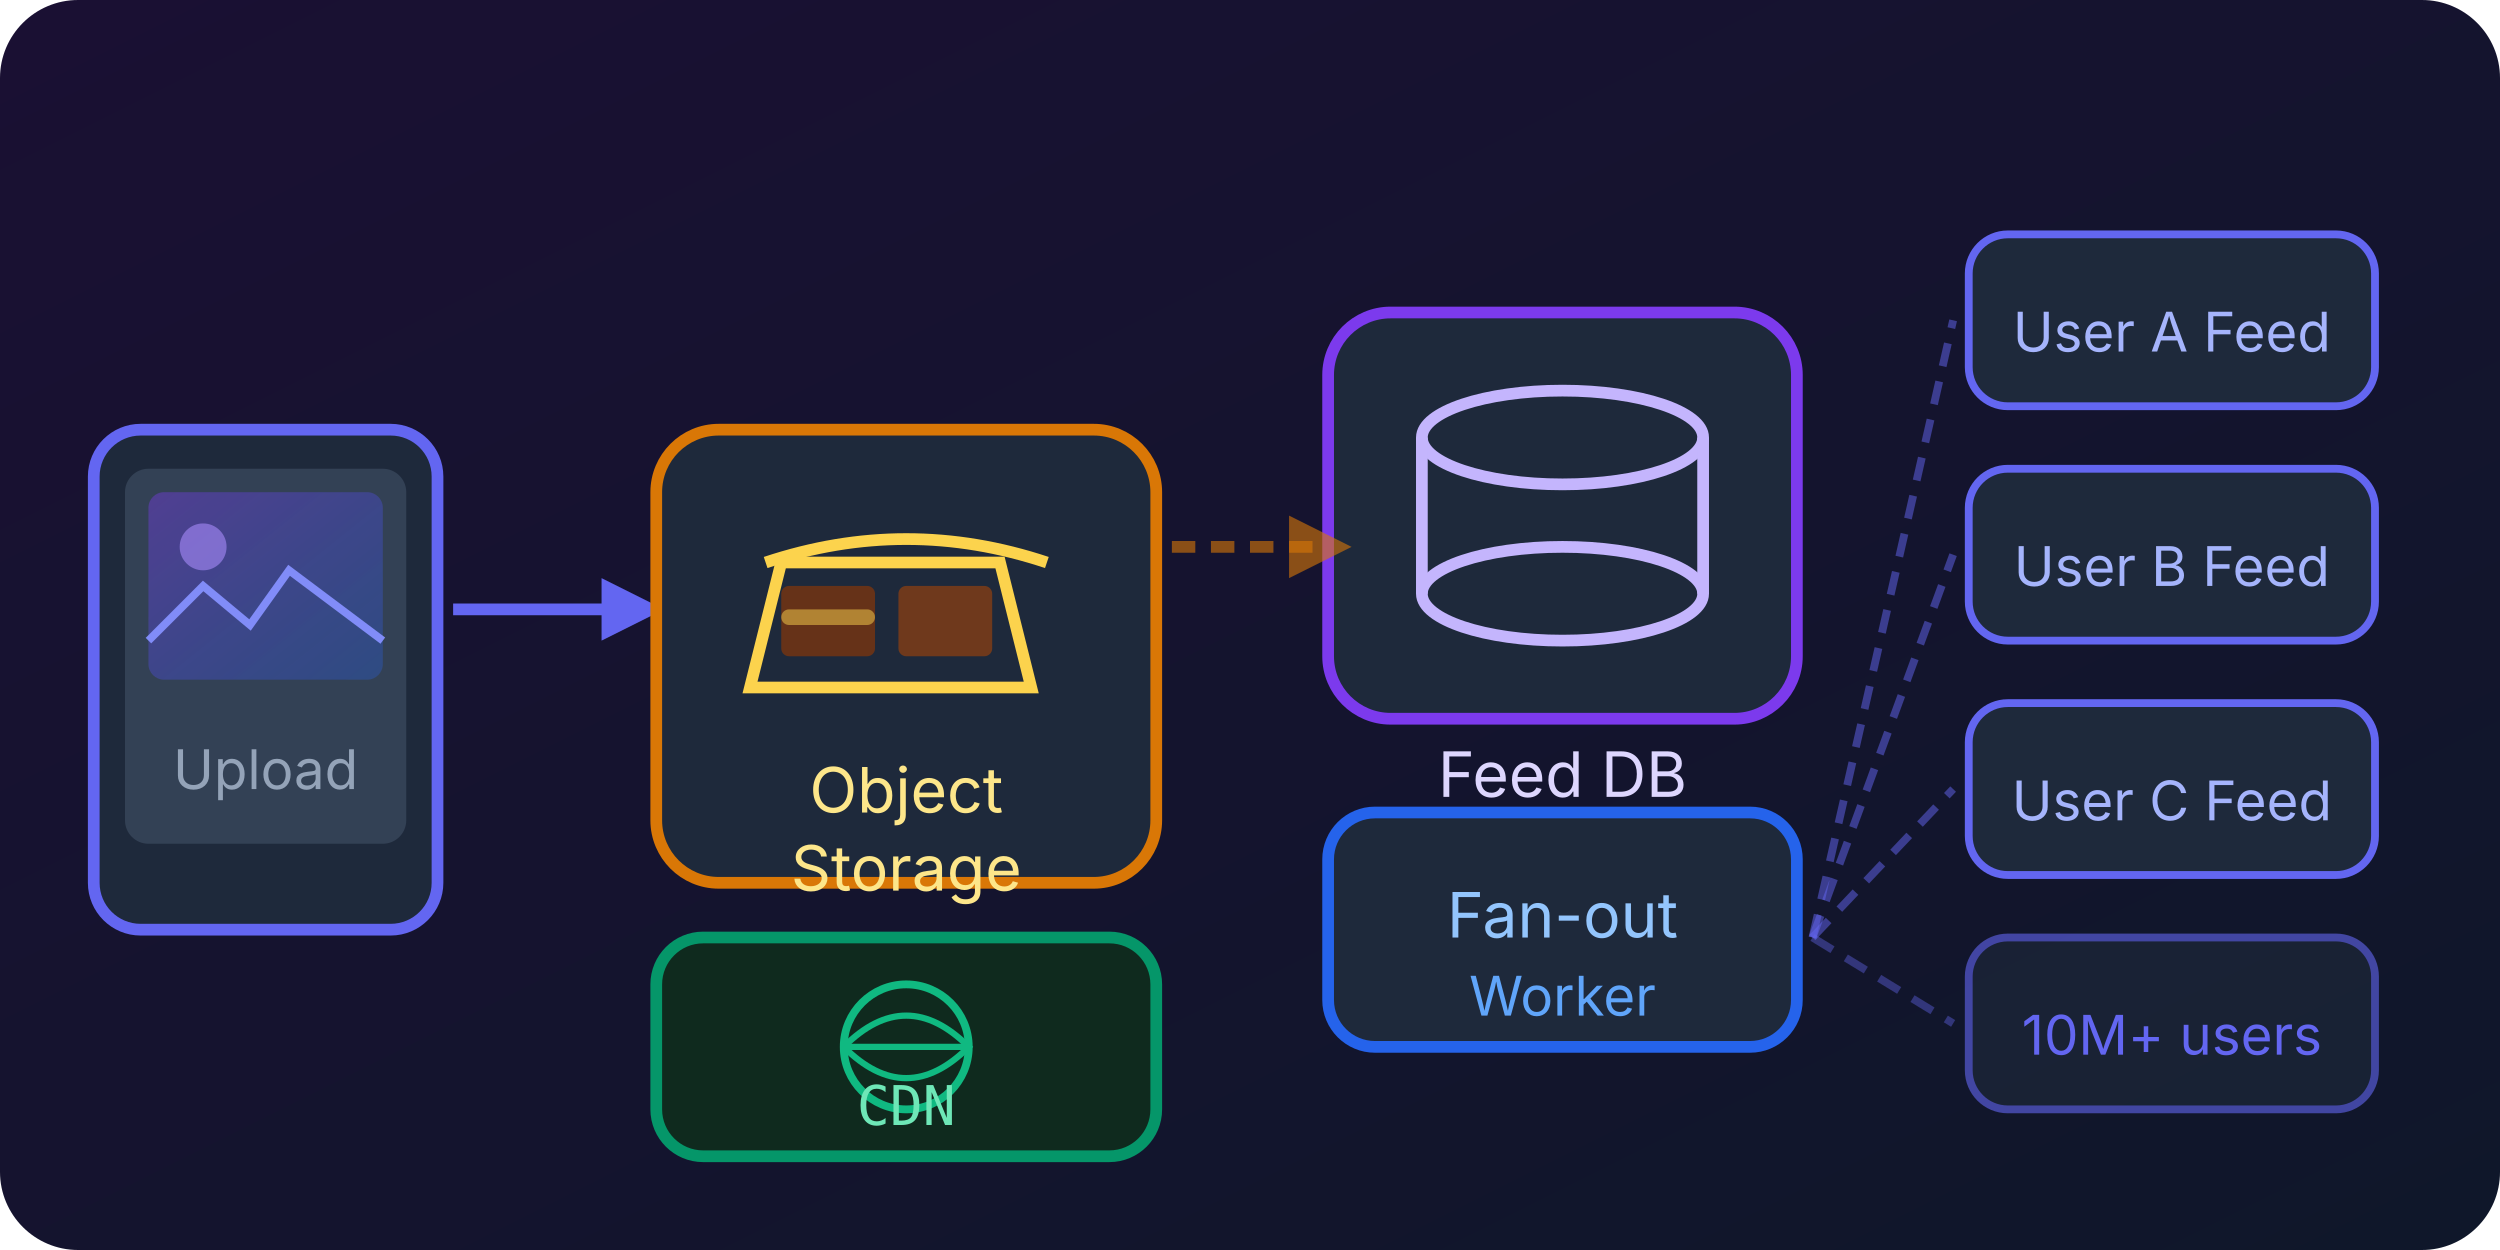
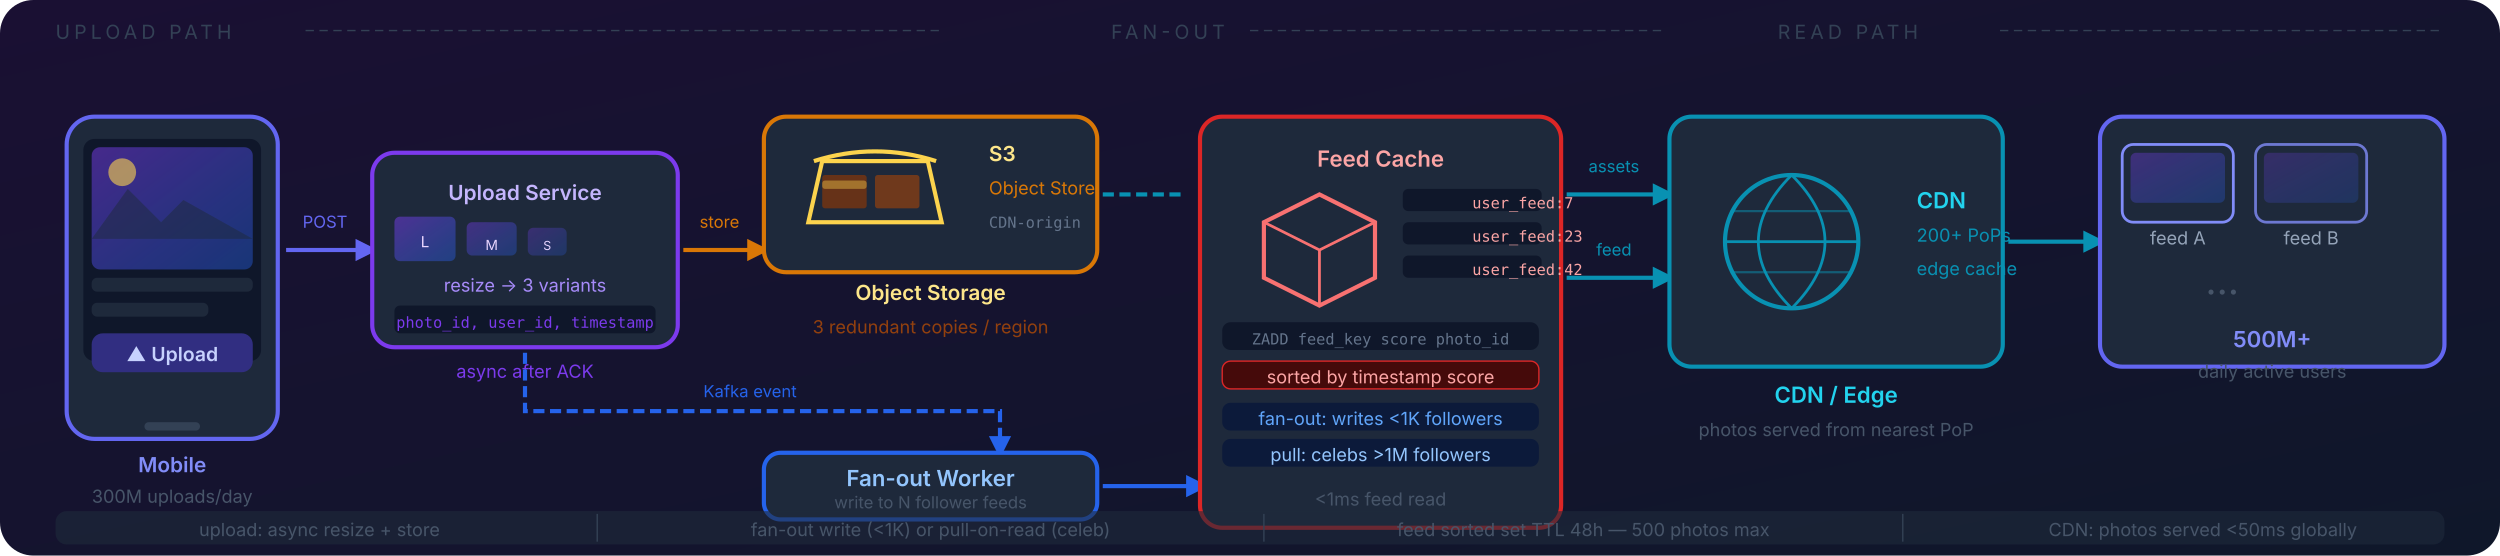
- <svg xmlns="http://www.w3.org/2000/svg" viewBox="0 0 320 160" fill="none">
+ <svg xmlns="http://www.w3.org/2000/svg" viewBox="0 0 900 200" fill="none">
  <defs>
    <linearGradient id="bg-ig" x1="0" y1="0" x2="1" y2="1">
      <stop offset="0%" stop-color="#1A1033" />
      <stop offset="100%" stop-color="#0F172A" />
    </linearGradient>
    <linearGradient id="photo-grad" x1="0" y1="0" x2="1" y2="1">
-       <stop offset="0%" stop-color="#7C3AED" stop-opacity="0.4" />
-       <stop offset="100%" stop-color="#2563EB" stop-opacity="0.3" />
+       <stop offset="0%" stop-color="#7C3AED" stop-opacity="0.5" />
+       <stop offset="100%" stop-color="#2563EB" stop-opacity="0.4" />
    </linearGradient>
  </defs>
-   <rect width="320" height="160" fill="url(#bg-ig)" rx="10" />
-   <rect x="12" y="55" width="44" height="64" rx="6" fill="#1E293B" stroke="#6366F1" stroke-width="1.5" />
-   <rect x="16" y="60" width="36" height="48" rx="3" fill="#334155" />
-   <rect x="19" y="63" width="30" height="24" rx="2" fill="url(#photo-grad)" />
-   <circle cx="26" cy="70" r="3" fill="#A78BFA" opacity="0.6" />
-   <path d="M 19 82 L 26 75 L 32 80 L 37 73 L 49 82" stroke="#818CF8" stroke-width="1" fill="none" />
-   <text x="34" y="101" font-family="Inter,sans-serif" font-size="7" fill="#94A3B8" text-anchor="middle">Upload</text>
-   <path d="M 58 78 L 80 78" stroke="#6366F1" stroke-width="1.5" />
-   <polygon points="77,74 85,78 77,82" fill="#6366F1" />
-   <rect x="84" y="55" width="64" height="58" rx="8" fill="#1E293B" stroke="#D97706" stroke-width="1.5" />
-   <path d="M 100 72 L 96 88 L 132 88 L 128 72 Z" fill="#1E293B" stroke="#FCD34D" stroke-width="1.5" />
-   <path d="M 98 72 Q 116 66 134 72" stroke="#FCD34D" stroke-width="1.5" fill="none" />
-   <rect x="100" y="75" width="12" height="9" rx="1" fill="#78350F" opacity="0.8" />
-   <rect x="115" y="75" width="12" height="9" rx="1" fill="#92400E" opacity="0.7" />
-   <rect x="100" y="78" width="12" height="2" rx="1" fill="#FCD34D" opacity="0.5" />
-   <text x="116" y="104" font-family="Inter,sans-serif" font-size="8" fill="#FDE68A" text-anchor="middle">Object</text>
-   <text x="116" y="114" font-family="Inter,sans-serif" font-size="8" fill="#FDE68A" text-anchor="middle">Storage</text>
-   <rect x="84" y="120" width="64" height="28" rx="6" fill="#0F2A1E" stroke="#059669" stroke-width="1.5" />
-   <circle cx="116" cy="134" r="8" fill="none" stroke="#10B981" stroke-width="1" />
-   <path d="M 108 134 Q 116 126 124 134 Q 116 142 108 134" stroke="#10B981" stroke-width="0.8" fill="none" />
-   <line x1="108" y1="134" x2="124" y2="134" stroke="#10B981" stroke-width="0.8" />
-   <text x="116" y="144" font-family="monospace" font-size="7" fill="#6EE7B7" text-anchor="middle">CDN</text>
-   <rect x="170" y="40" width="60" height="52" rx="8" fill="#1E293B" stroke="#7C3AED" stroke-width="1.5" />
-   <ellipse cx="200" cy="56" rx="18" ry="6" fill="none" stroke="#C4B5FD" stroke-width="1.5" />
-   <path d="M 182 56 L 182 76" stroke="#C4B5FD" stroke-width="1.5" />
-   <path d="M 218 56 L 218 76" stroke="#C4B5FD" stroke-width="1.5" />
-   <ellipse cx="200" cy="76" rx="18" ry="6" fill="none" stroke="#C4B5FD" stroke-width="1.5" />
-   <text x="200" y="102" font-family="Inter,sans-serif" font-size="8" fill="#DDD6FE" text-anchor="middle">Feed DB</text>
-   <rect x="170" y="104" width="60" height="30" rx="6" fill="#1E293B" stroke="#2563EB" stroke-width="1.5" />
-   <text x="200" y="120" font-family="Inter,sans-serif" font-size="8" fill="#93C5FD" text-anchor="middle">Fan-out</text>
-   <text x="200" y="130" font-family="Inter,sans-serif" font-size="7" fill="#60A5FA" text-anchor="middle">Worker</text>
-   <rect x="252" y="30" width="52" height="22" rx="5" fill="#1E293B" stroke="#6366F1" stroke-width="1" />
-   <text x="278" y="45" font-family="Inter,sans-serif" font-size="7" fill="#A5B4FC" text-anchor="middle">User A Feed</text>
-   <rect x="252" y="60" width="52" height="22" rx="5" fill="#1E293B" stroke="#6366F1" stroke-width="1" />
-   <text x="278" y="75" font-family="Inter,sans-serif" font-size="7" fill="#A5B4FC" text-anchor="middle">User B Feed</text>
-   <rect x="252" y="90" width="52" height="22" rx="5" fill="#1E293B" stroke="#6366F1" stroke-width="1" />
-   <text x="278" y="105" font-family="Inter,sans-serif" font-size="7" fill="#A5B4FC" text-anchor="middle">User C Feed</text>
-   <rect x="252" y="120" width="52" height="22" rx="5" fill="#1E293B" stroke="#6366F1" stroke-width="1" opacity="0.6" />
-   <text x="278" y="135" font-family="Inter,sans-serif" font-size="7" fill="#6366F1" text-anchor="middle">10M+ users</text>
-   <path d="M 232 120 L 250 41" stroke="#6366F1" stroke-width="1" stroke-dasharray="3,2" opacity="0.5" />
-   <path d="M 232 120 L 250 71" stroke="#6366F1" stroke-width="1" stroke-dasharray="3,2" opacity="0.5" />
-   <path d="M 232 120 L 250 101" stroke="#6366F1" stroke-width="1" stroke-dasharray="3,2" opacity="0.5" />
-   <path d="M 232 120 L 250 131" stroke="#6366F1" stroke-width="1" stroke-dasharray="3,2" opacity="0.4" />
-   <path d="M 150 70 L 168 70" stroke="#D97706" stroke-width="1.5" stroke-dasharray="3,2" opacity="0.6" />
-   <polygon points="165,66 173,70 165,74" fill="#D97706" opacity="0.6" />
+   <rect width="900" height="200" fill="url(#bg-ig)" rx="12" />
+   <text x="20" y="14" font-family="Inter,sans-serif" font-size="7" fill="#334155" letter-spacing="1.5">UPLOAD PATH</text>
+   <line x1="110" y1="11" x2="340" y2="11" stroke="#334155" stroke-width="0.5" stroke-dasharray="3,2" />
+   <text x="400" y="14" font-family="Inter,sans-serif" font-size="7" fill="#334155" letter-spacing="1.5">FAN-OUT</text>
+   <line x1="450" y1="11" x2="600" y2="11" stroke="#334155" stroke-width="0.5" stroke-dasharray="3,2" />
+   <text x="640" y="14" font-family="Inter,sans-serif" font-size="7" fill="#334155" letter-spacing="1.5">READ PATH</text>
+   <line x1="720" y1="11" x2="880" y2="11" stroke="#334155" stroke-width="0.5" stroke-dasharray="3,2" />
+   <rect x="24" y="42" width="76" height="116" rx="10" fill="#1E293B" stroke="#6366F1" stroke-width="1.5" />
+   <rect x="30" y="50" width="64" height="80" rx="4" fill="#0F172A" />
+   <rect x="33" y="53" width="58" height="44" rx="3" fill="url(#photo-grad)" />
+   <path d="M 33 86 L 46 68 L 58 80 L 66 72 L 91 86" fill="#1E293B" opacity="0.5" />
+   <circle cx="44" cy="62" r="5" fill="#FCD34D" opacity="0.6" />
+   <rect x="33" y="100" width="58" height="5" rx="2" fill="#1E293B" />
+   <rect x="33" y="109" width="42" height="5" rx="2" fill="#1E293B" />
+   <rect x="33" y="120" width="58" height="14" rx="4" fill="#312E81" />
+   <text x="62" y="130" font-family="Inter,sans-serif" font-size="7" fill="#C7D2FE" text-anchor="middle" font-weight="600">▲ Upload</text>
+   <rect x="52" y="152" width="20" height="3" rx="1.5" fill="#334155" />
+   <text x="62" y="170" font-family="Inter,sans-serif" font-size="7.5" fill="#818CF8" text-anchor="middle" font-weight="600">Mobile</text>
+   <text x="62" y="181" font-family="Inter,sans-serif" font-size="6.5" fill="#475569" text-anchor="middle">300M uploads/day</text>
+   <path d="M 103 90 L 131 90" stroke="#6366F1" stroke-width="1.5" />
+   <polygon points="128,86 136,90 128,94" fill="#6366F1" />
+   <text x="117" y="82" font-family="Inter,sans-serif" font-size="6" fill="#6366F1" text-anchor="middle">POST</text>
+   <rect x="134" y="55" width="110" height="70" rx="8" fill="#1E293B" stroke="#7C3AED" stroke-width="1.5" />
+   <text x="189" y="72" font-family="Inter,sans-serif" font-size="7.5" fill="#C4B5FD" text-anchor="middle" font-weight="600">Upload Service</text>
+   <rect x="142" y="78" width="22" height="16" rx="2" fill="url(#photo-grad)" />
+   <text x="153" y="89" font-family="Inter,sans-serif" font-size="5.5" fill="#E9D5FF" text-anchor="middle">L</text>
+   <rect x="168" y="80" width="18" height="12" rx="2" fill="url(#photo-grad)" opacity="0.8" />
+   <text x="177" y="90" font-family="Inter,sans-serif" font-size="5" fill="#E9D5FF" text-anchor="middle">M</text>
+   <rect x="190" y="82" width="14" height="10" rx="2" fill="url(#photo-grad)" opacity="0.6" />
+   <text x="197" y="90" font-family="Inter,sans-serif" font-size="4.5" fill="#E9D5FF" text-anchor="middle">S</text>
+   <text x="189" y="105" font-family="Inter,sans-serif" font-size="6.5" fill="#A78BFA" text-anchor="middle">resize → 3 variants</text>
+   <rect x="142" y="110" width="94" height="10" rx="2" fill="#0F172A" />
+   <text x="189" y="118" font-family="monospace" font-size="5.5" fill="#7C3AED" text-anchor="middle">photo_id, user_id, timestamp</text>
+   <text x="189" y="136" font-family="Inter,sans-serif" font-size="6.5" fill="#7C3AED" text-anchor="middle">async after ACK</text>
+   <path d="M 246 90 L 272 90" stroke="#D97706" stroke-width="1.5" />
+   <polygon points="269,86 277,90 269,94" fill="#D97706" />
+   <text x="259" y="82" font-family="Inter,sans-serif" font-size="6" fill="#D97706" text-anchor="middle">store</text>
+   <rect x="275" y="42" width="120" height="56" rx="8" fill="#1E293B" stroke="#D97706" stroke-width="1.5" />
+   <path d="M 296 58 L 291 80 L 339 80 L 334 58 Z" fill="#1E293B" stroke="#FCD34D" stroke-width="1.5" />
+   <path d="M 293 58 Q 315 51 337 58" stroke="#FCD34D" stroke-width="1.5" fill="none" />
+   <rect x="296" y="63" width="16" height="12" rx="1" fill="#78350F" opacity="0.8" />
+   <rect x="315" y="63" width="16" height="12" rx="1" fill="#92400E" opacity="0.7" />
+   <rect x="296" y="65" width="16" height="3" rx="1" fill="#FCD34D" opacity="0.4" />
+   <text x="356" y="58" font-family="Inter,sans-serif" font-size="7.5" fill="#FDE68A" font-weight="600">S3</text>
+   <text x="356" y="70" font-family="Inter,sans-serif" font-size="6.5" fill="#D97706">Object Store</text>
+   <text x="356" y="82" font-family="monospace" font-size="5.5" fill="#64748B">CDN-origin</text>
+   <text x="335" y="108" font-family="Inter,sans-serif" font-size="7.5" fill="#FDE68A" text-anchor="middle" font-weight="600">Object Storage</text>
+   <text x="335" y="120" font-family="Inter,sans-serif" font-size="6.5" fill="#92400E" text-anchor="middle">3 redundant copies / region</text>
+   <path d="M 189 127 L 189 148 L 360 148 L 360 160" stroke="#2563EB" stroke-width="1.5" stroke-dasharray="4,2" />
+   <polygon points="356,157 360,165 364,157" fill="#2563EB" />
+   <text x="270" y="143" font-family="Inter,sans-serif" font-size="6" fill="#2563EB" text-anchor="middle">Kafka event</text>
+   <rect x="275" y="163" width="120" height="24" rx="6" fill="#1E293B" stroke="#2563EB" stroke-width="1.5" />
+   <text x="335" y="175" font-family="Inter,sans-serif" font-size="8" fill="#93C5FD" text-anchor="middle" font-weight="600">Fan-out Worker</text>
+   <text x="335" y="183" font-family="Inter,sans-serif" font-size="6" fill="#475569" text-anchor="middle">write to N follower feeds</text>
+   <path d="M 397 175 L 430 175" stroke="#2563EB" stroke-width="1.5" />
+   <polygon points="427,171 435,175 427,179" fill="#2563EB" />
+   <rect x="432" y="42" width="130" height="148" rx="8" fill="#1E293B" stroke="#DC2626" stroke-width="1.5" />
+   <text x="497" y="60" font-family="Inter,sans-serif" font-size="8" fill="#FCA5A5" text-anchor="middle" font-weight="600">Feed Cache</text>
+   <path d="M 455 80 L 475 70 L 495 80 L 495 100 L 475 110 L 455 100 Z" fill="#1E293B" stroke="#F87171" stroke-width="1.5" />
+   <path d="M 455 80 L 475 90 L 495 80" fill="none" stroke="#F87171" stroke-width="1" />
+   <path d="M 475 90 L 475 110" stroke="#F87171" stroke-width="1" />
+   <rect x="505" y="68" width="50" height="8" rx="2" fill="#0F172A" />
+   <text x="530" y="75" font-family="monospace" font-size="5.5" fill="#FCA5A5">user_feed:7</text>
+   <rect x="505" y="80" width="50" height="8" rx="2" fill="#0F172A" />
+   <text x="530" y="87" font-family="monospace" font-size="5.5" fill="#FCA5A5">user_feed:23</text>
+   <rect x="505" y="92" width="50" height="8" rx="2" fill="#0F172A" />
+   <text x="530" y="99" font-family="monospace" font-size="5.5" fill="#FCA5A5">user_feed:42</text>
+   <rect x="440" y="116" width="114" height="10" rx="3" fill="#0F172A" />
+   <text x="497" y="124" font-family="monospace" font-size="5.5" fill="#64748B" text-anchor="middle">ZADD feed_key score photo_id</text>
+   <rect x="440" y="130" width="114" height="10" rx="3" fill="#450A0A" stroke="#DC2626" stroke-width="0.5" />
+   <text x="497" y="138" font-family="Inter,sans-serif" font-size="6.5" fill="#FCA5A5" text-anchor="middle">sorted by timestamp score</text>
+   <rect x="440" y="145" width="114" height="10" rx="3" fill="#0C1A3A" />
+   <text x="497" y="153" font-family="Inter,sans-serif" font-size="6.5" fill="#60A5FA" text-anchor="middle">fan-out: writes &lt;1K followers</text>
+   <rect x="440" y="158" width="114" height="10" rx="3" fill="#0C1A3A" />
+   <text x="497" y="166" font-family="Inter,sans-serif" font-size="6.5" fill="#93C5FD" text-anchor="middle">pull: celebs &gt;1M followers</text>
+   <text x="497" y="182" font-family="Inter,sans-serif" font-size="6.5" fill="#475569" text-anchor="middle">&lt;1ms feed read</text>
+   <path d="M 397 70 L 425 70" stroke="#0891B2" stroke-width="1.5" stroke-dasharray="4,2" />
+   <path d="M 564 100 L 598 100" stroke="#0891B2" stroke-width="1.5" />
+   <polygon points="595,96 603,100 595,104" fill="#0891B2" />
+   <path d="M 564 70 L 598 70" stroke="#0891B2" stroke-width="1.5" />
+   <polygon points="595,66 603,70 595,74" fill="#0891B2" />
+   <text x="581" y="62" font-family="Inter,sans-serif" font-size="6" fill="#0891B2" text-anchor="middle">assets</text>
+   <text x="581" y="92" font-family="Inter,sans-serif" font-size="6" fill="#0891B2" text-anchor="middle">feed</text>
+   <rect x="601" y="42" width="120" height="90" rx="8" fill="#1E293B" stroke="#0891B2" stroke-width="1.5" />
+   <circle cx="645" cy="87" r="24" fill="none" stroke="#0891B2" stroke-width="1.5" />
+   <path d="M 645 63 Q 657 75 657 87 Q 657 99 645 111" stroke="#0891B2" stroke-width="1" fill="none" />
+   <path d="M 645 63 Q 633 75 633 87 Q 633 99 645 111" stroke="#0891B2" stroke-width="1" fill="none" />
+   <line x1="621" y1="87" x2="669" y2="87" stroke="#0891B2" stroke-width="1" />
+   <line x1="623" y1="76" x2="667" y2="76" stroke="#0891B2" stroke-width="0.8" opacity="0.5" />
+   <line x1="623" y1="98" x2="667" y2="98" stroke="#0891B2" stroke-width="0.8" opacity="0.5" />
+   <text x="690" y="75" font-family="Inter,sans-serif" font-size="8" fill="#22D3EE" font-weight="600">CDN</text>
+   <text x="690" y="87" font-family="Inter,sans-serif" font-size="6.5" fill="#0891B2">200+ PoPs</text>
+   <text x="690" y="99" font-family="Inter,sans-serif" font-size="6.5" fill="#0891B2">edge cache</text>
+   <text x="661" y="145" font-family="Inter,sans-serif" font-size="8" fill="#22D3EE" text-anchor="middle" font-weight="600">CDN / Edge</text>
+   <text x="661" y="157" font-family="Inter,sans-serif" font-size="6.5" fill="#475569" text-anchor="middle">photos served from nearest PoP</text>
+   <path d="M 723 87 L 753 87" stroke="#0891B2" stroke-width="1.5" />
+   <polygon points="750,83 758,87 750,91" fill="#0891B2" />
+   <rect x="756" y="42" width="124" height="90" rx="8" fill="#1E293B" stroke="#6366F1" stroke-width="1.5" />
+   <rect x="764" y="52" width="40" height="28" rx="4" fill="#1E293B" stroke="#818CF8" stroke-width="1" />
+   <rect x="767" y="55" width="34" height="18" rx="2" fill="url(#photo-grad)" opacity="0.7" />
+   <text x="784" y="88" font-family="Inter,sans-serif" font-size="6.5" fill="#94A3B8" text-anchor="middle">feed A</text>
+   <rect x="812" y="52" width="40" height="28" rx="4" fill="#1E293B" stroke="#818CF8" stroke-width="1" opacity="0.8" />
+   <rect x="815" y="55" width="34" height="18" rx="2" fill="url(#photo-grad)" opacity="0.5" />
+   <text x="832" y="88" font-family="Inter,sans-serif" font-size="6.5" fill="#94A3B8" text-anchor="middle">feed B</text>
+   <text x="800" y="110" font-family="Inter,sans-serif" font-size="14" fill="#475569" text-anchor="middle">···</text>
+   <text x="818" y="125" font-family="Inter,sans-serif" font-size="8" fill="#818CF8" text-anchor="middle" font-weight="600">500M+</text>
+   <text x="818" y="136" font-family="Inter,sans-serif" font-size="6.5" fill="#475569" text-anchor="middle">daily active users</text>
+   <rect x="20" y="184" width="860" height="12" rx="4" fill="#1E293B" opacity="0.6" />
+   <text x="115" y="193" font-family="Inter,sans-serif" font-size="6.5" fill="#475569" text-anchor="middle">upload: async resize + store</text>
+   <line x1="215" y1="185" x2="215" y2="195" stroke="#334155" stroke-width="0.5" />
+   <text x="335" y="193" font-family="Inter,sans-serif" font-size="6.5" fill="#475569" text-anchor="middle">fan-out write (&lt;1K) or pull-on-read (celeb)</text>
+   <line x1="455" y1="185" x2="455" y2="195" stroke="#334155" stroke-width="0.5" />
+   <text x="570" y="193" font-family="Inter,sans-serif" font-size="6.5" fill="#475569" text-anchor="middle">feed sorted set TTL 48h — 500 photos max</text>
+   <line x1="685" y1="185" x2="685" y2="195" stroke="#334155" stroke-width="0.5" />
+   <text x="793" y="193" font-family="Inter,sans-serif" font-size="6.5" fill="#475569" text-anchor="middle">CDN: photos served &lt;50ms globally</text>
</svg>
